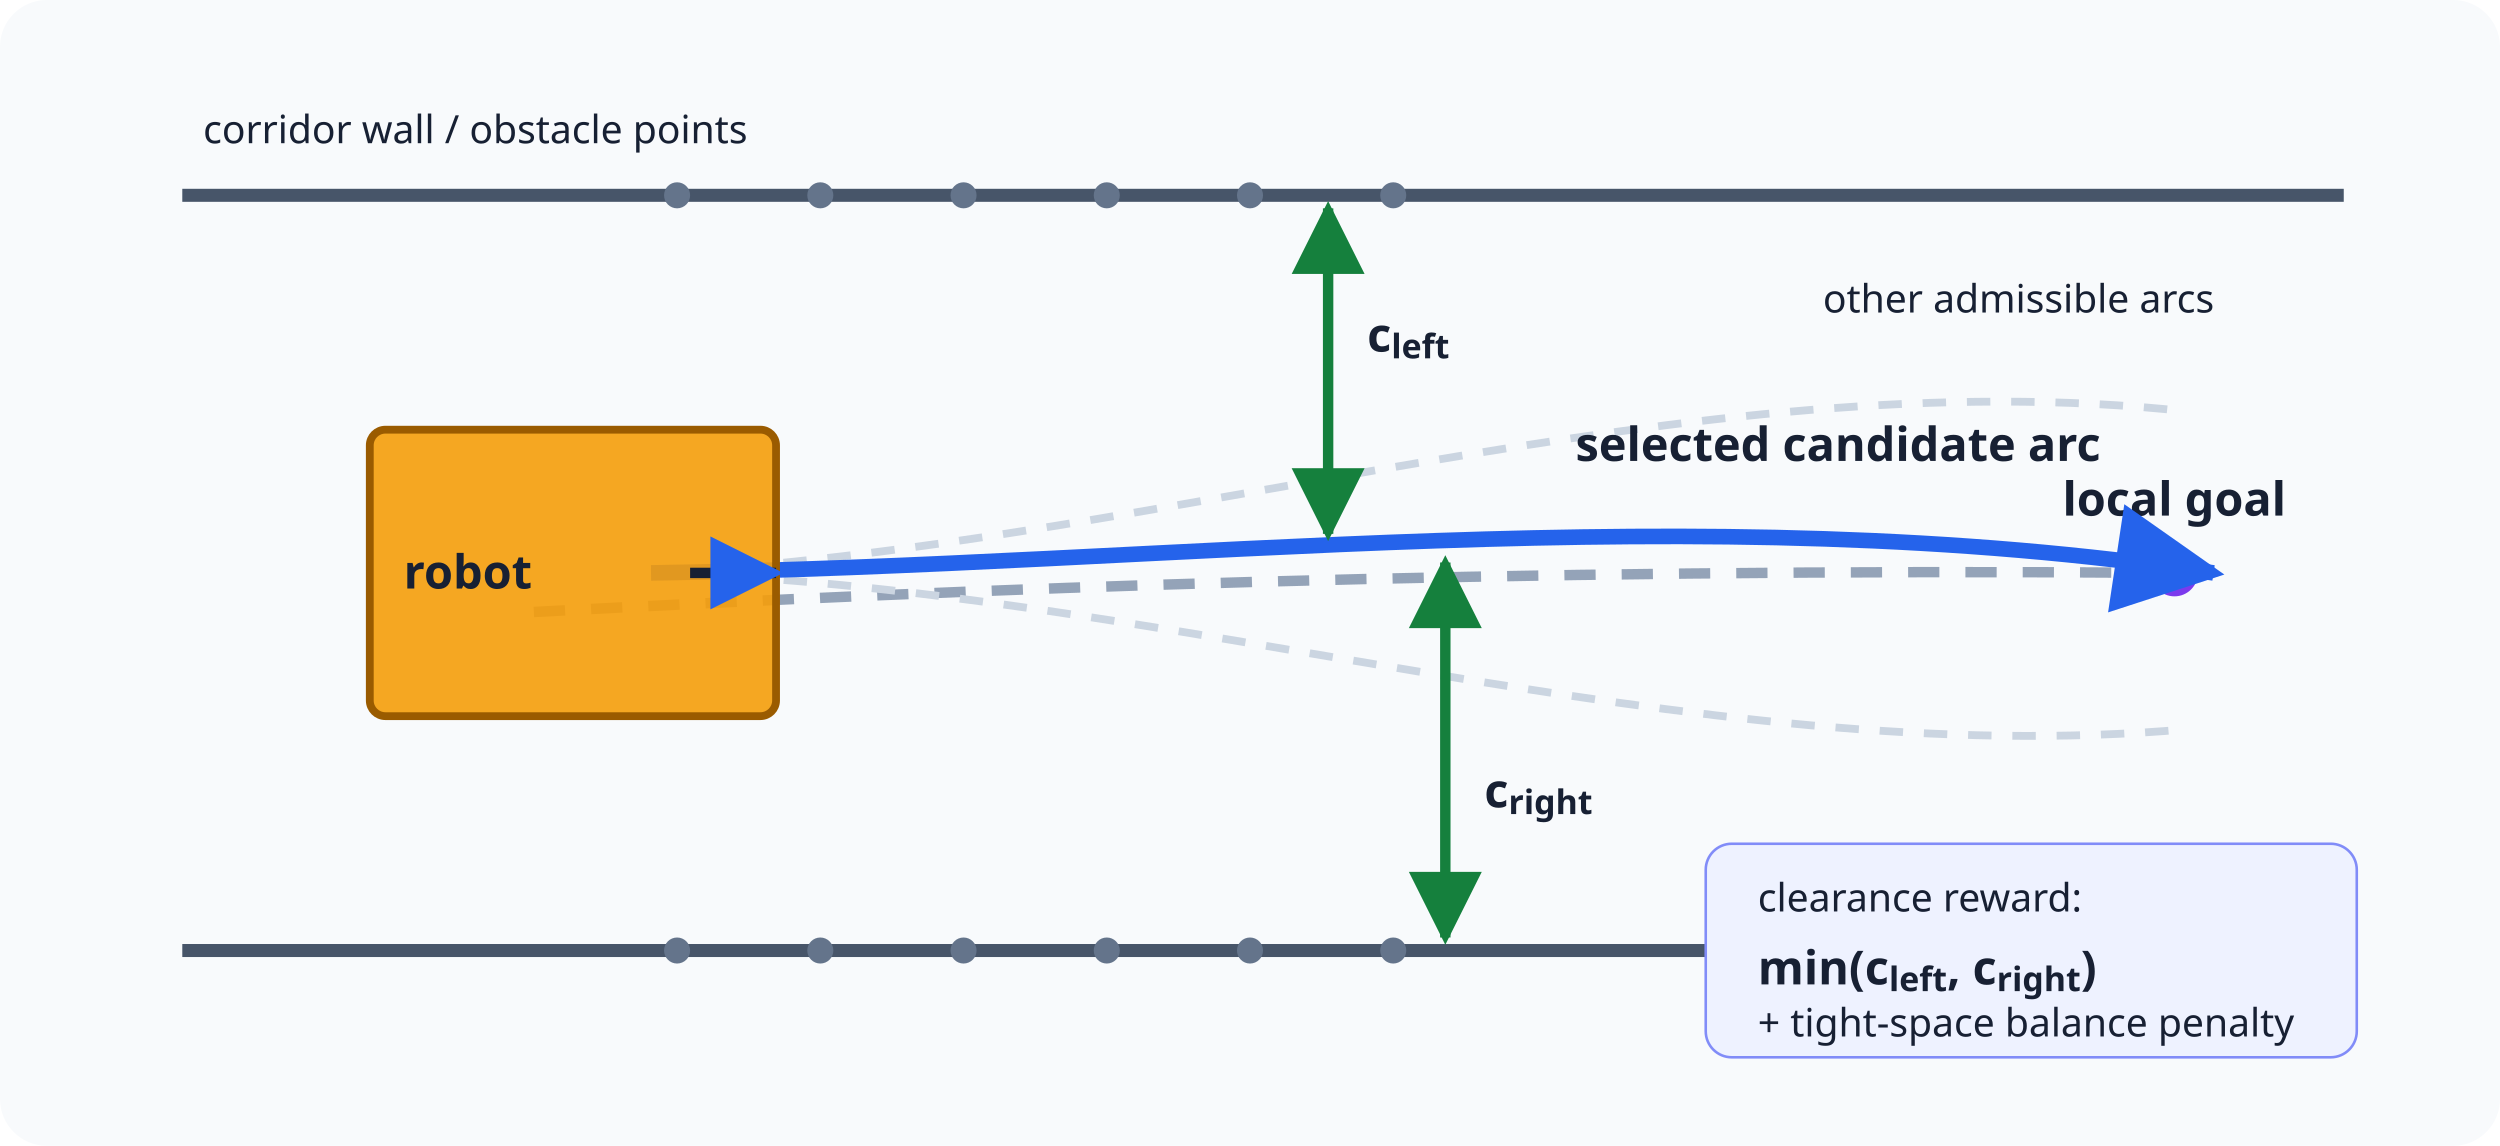
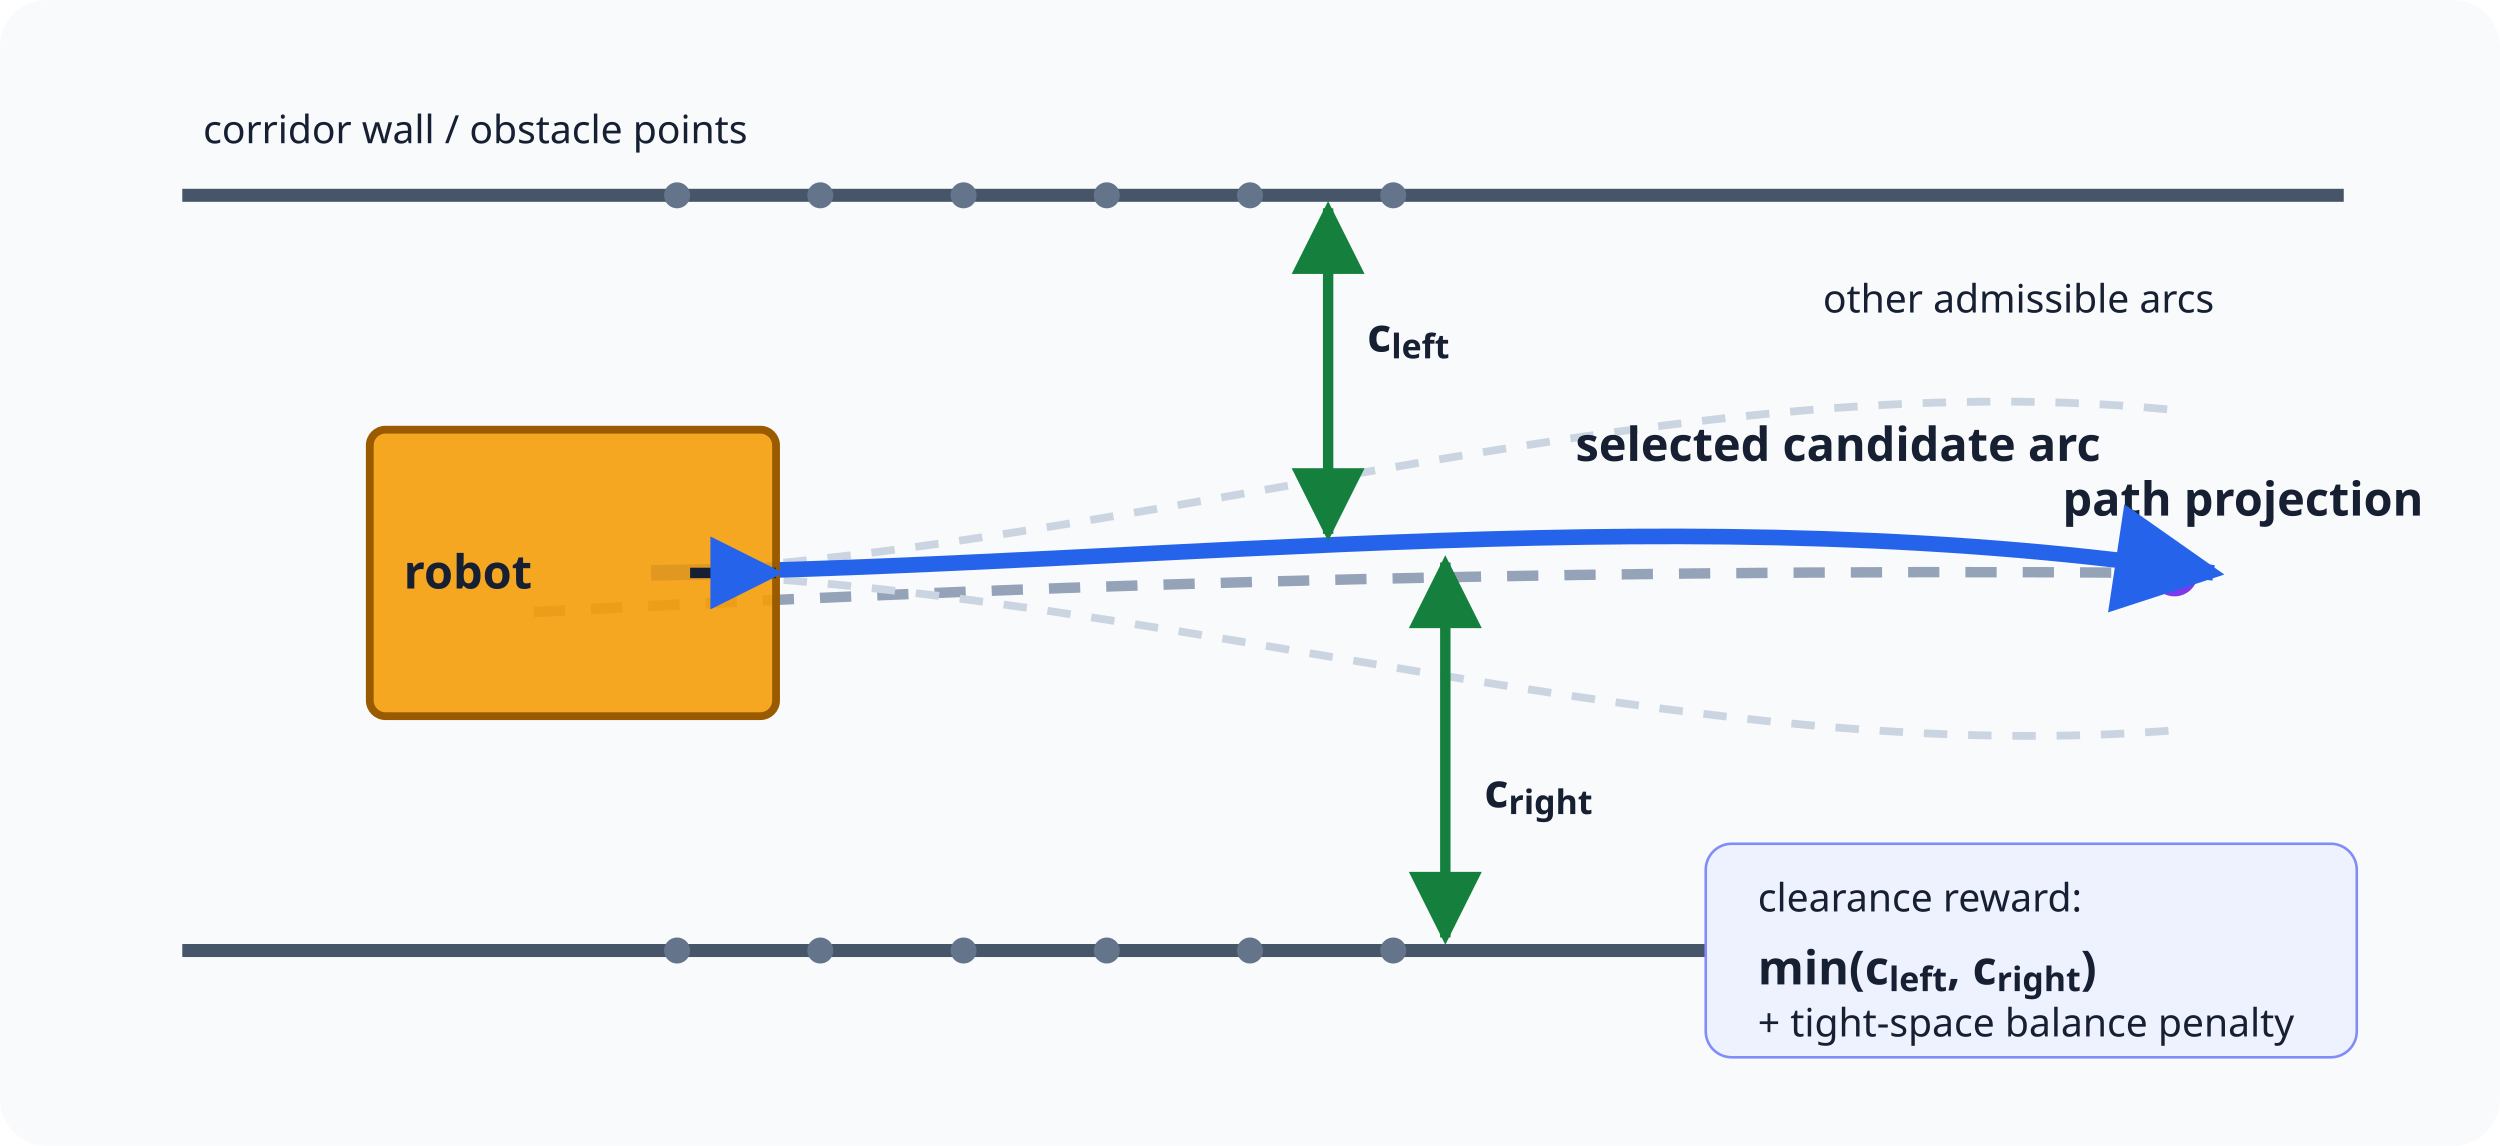
<svg xmlns="http://www.w3.org/2000/svg" width="960" height="440" viewBox="0 0 960 440" role="img" aria-labelledby="title desc">
  <defs>
    <marker id="arrow-blue" viewBox="0 0 10 10" refX="9" refY="5" markerWidth="7" markerHeight="7" orient="auto-start-reverse">
      <path d="M 0 0 L 10 5 L 0 10 z" fill="#2563eb" />
    </marker>
    <marker id="arrow-green" viewBox="0 0 10 10" refX="9" refY="5" markerWidth="7" markerHeight="7" orient="auto-start-reverse">
      <path d="M 0 0 L 10 5 L 0 10 z" fill="#15803d" />
    </marker>
    <style>
      text { font-family: system-ui, sans-serif; fill: #172033; }
      .label { font-size: 18px; font-weight: 600; }
      .note { font-size: 15px; }
    </style>
  </defs>
  <rect width="960" height="440" rx="18" fill="#f8fafc" />
  <path d="M 70 75 L 900 75" stroke="#475569" stroke-width="5" />
  <path d="M 70 365 L 900 365" stroke="#475569" stroke-width="5" />
  <text x="78" y="55" class="note">corridor wall / obstacle points</text>
  <g fill="#64748b">
    <circle cx="260" cy="75" r="5" />
    <circle cx="315" cy="75" r="5" />
    <circle cx="370" cy="75" r="5" />
    <circle cx="425" cy="75" r="5" />
    <circle cx="480" cy="75" r="5" />
    <circle cx="535" cy="75" r="5" />
    <circle cx="260" cy="365" r="5" />
    <circle cx="315" cy="365" r="5" />
    <circle cx="370" cy="365" r="5" />
    <circle cx="425" cy="365" r="5" />
    <circle cx="480" cy="365" r="5" />
    <circle cx="535" cy="365" r="5" />
  </g>
  <path d="M 205 235 C 375 226, 570 218, 835 220" fill="none" stroke="#94a3b8" stroke-width="4" stroke-dasharray="12 10" />
  <circle cx="835" cy="220" r="9" fill="#7c3aed" />
-   <text x="792" y="198" class="label" fill="#7c3aed">local goal</text>
+   <text x="792" y="198" class="label" fill="#7c3aed">path projection</text>
  <path d="M 250 220 C 445 210, 650 137, 840 158" fill="none" stroke="#cbd5e1" stroke-width="3" stroke-dasharray="9 8" />
  <path d="M 250 220 C 445 225, 650 297, 840 280" fill="none" stroke="#cbd5e1" stroke-width="3" stroke-dasharray="9 8" />
  <text x="700" y="120" class="note">other admissible arcs</text>
  <path d="M 250 220 C 455 217, 650 190, 850 220" fill="none" stroke="#2563eb" stroke-width="6" marker-end="url(#arrow-blue)" />
  <text x="605" y="177" class="label" fill="#2563eb">selected candidate arc</text>
  <g transform="translate(220 220)">
    <rect x="-78" y="-55" width="156" height="110" rx="6" fill="#f59e0b" fill-opacity="0.9" stroke="#9a5b00" stroke-width="3" />
    <path d="M 45 0 L 78 0" stroke="#172033" stroke-width="4" marker-end="url(#arrow-blue)" />
    <text x="-65" y="6" class="label">robot</text>
  </g>
  <path d="M 510 205 L 510 80" stroke="#15803d" stroke-width="4" marker-start="url(#arrow-green)" marker-end="url(#arrow-green)" />
  <text x="525" y="135" class="label" fill="#15803d">c<tspan baseline-shift="sub" font-size="13">left</tspan>
  </text>
  <path d="M 555 216 L 555 360" stroke="#15803d" stroke-width="4" marker-start="url(#arrow-green)" marker-end="url(#arrow-green)" />
  <text x="570" y="310" class="label" fill="#15803d">c<tspan baseline-shift="sub" font-size="13">right</tspan>
  </text>
  <rect x="655" y="324" width="250" height="82" rx="10" fill="#eef2ff" stroke="#818cf8" />
  <text x="675" y="350" class="note">clearance reward:</text>
  <text x="675" y="378" class="label">min(c<tspan baseline-shift="sub" font-size="13">left</tspan>, c<tspan baseline-shift="sub" font-size="13">right</tspan>)</text>
  <text x="675" y="398" class="note">+ tight-space balance penalty</text>
</svg>
